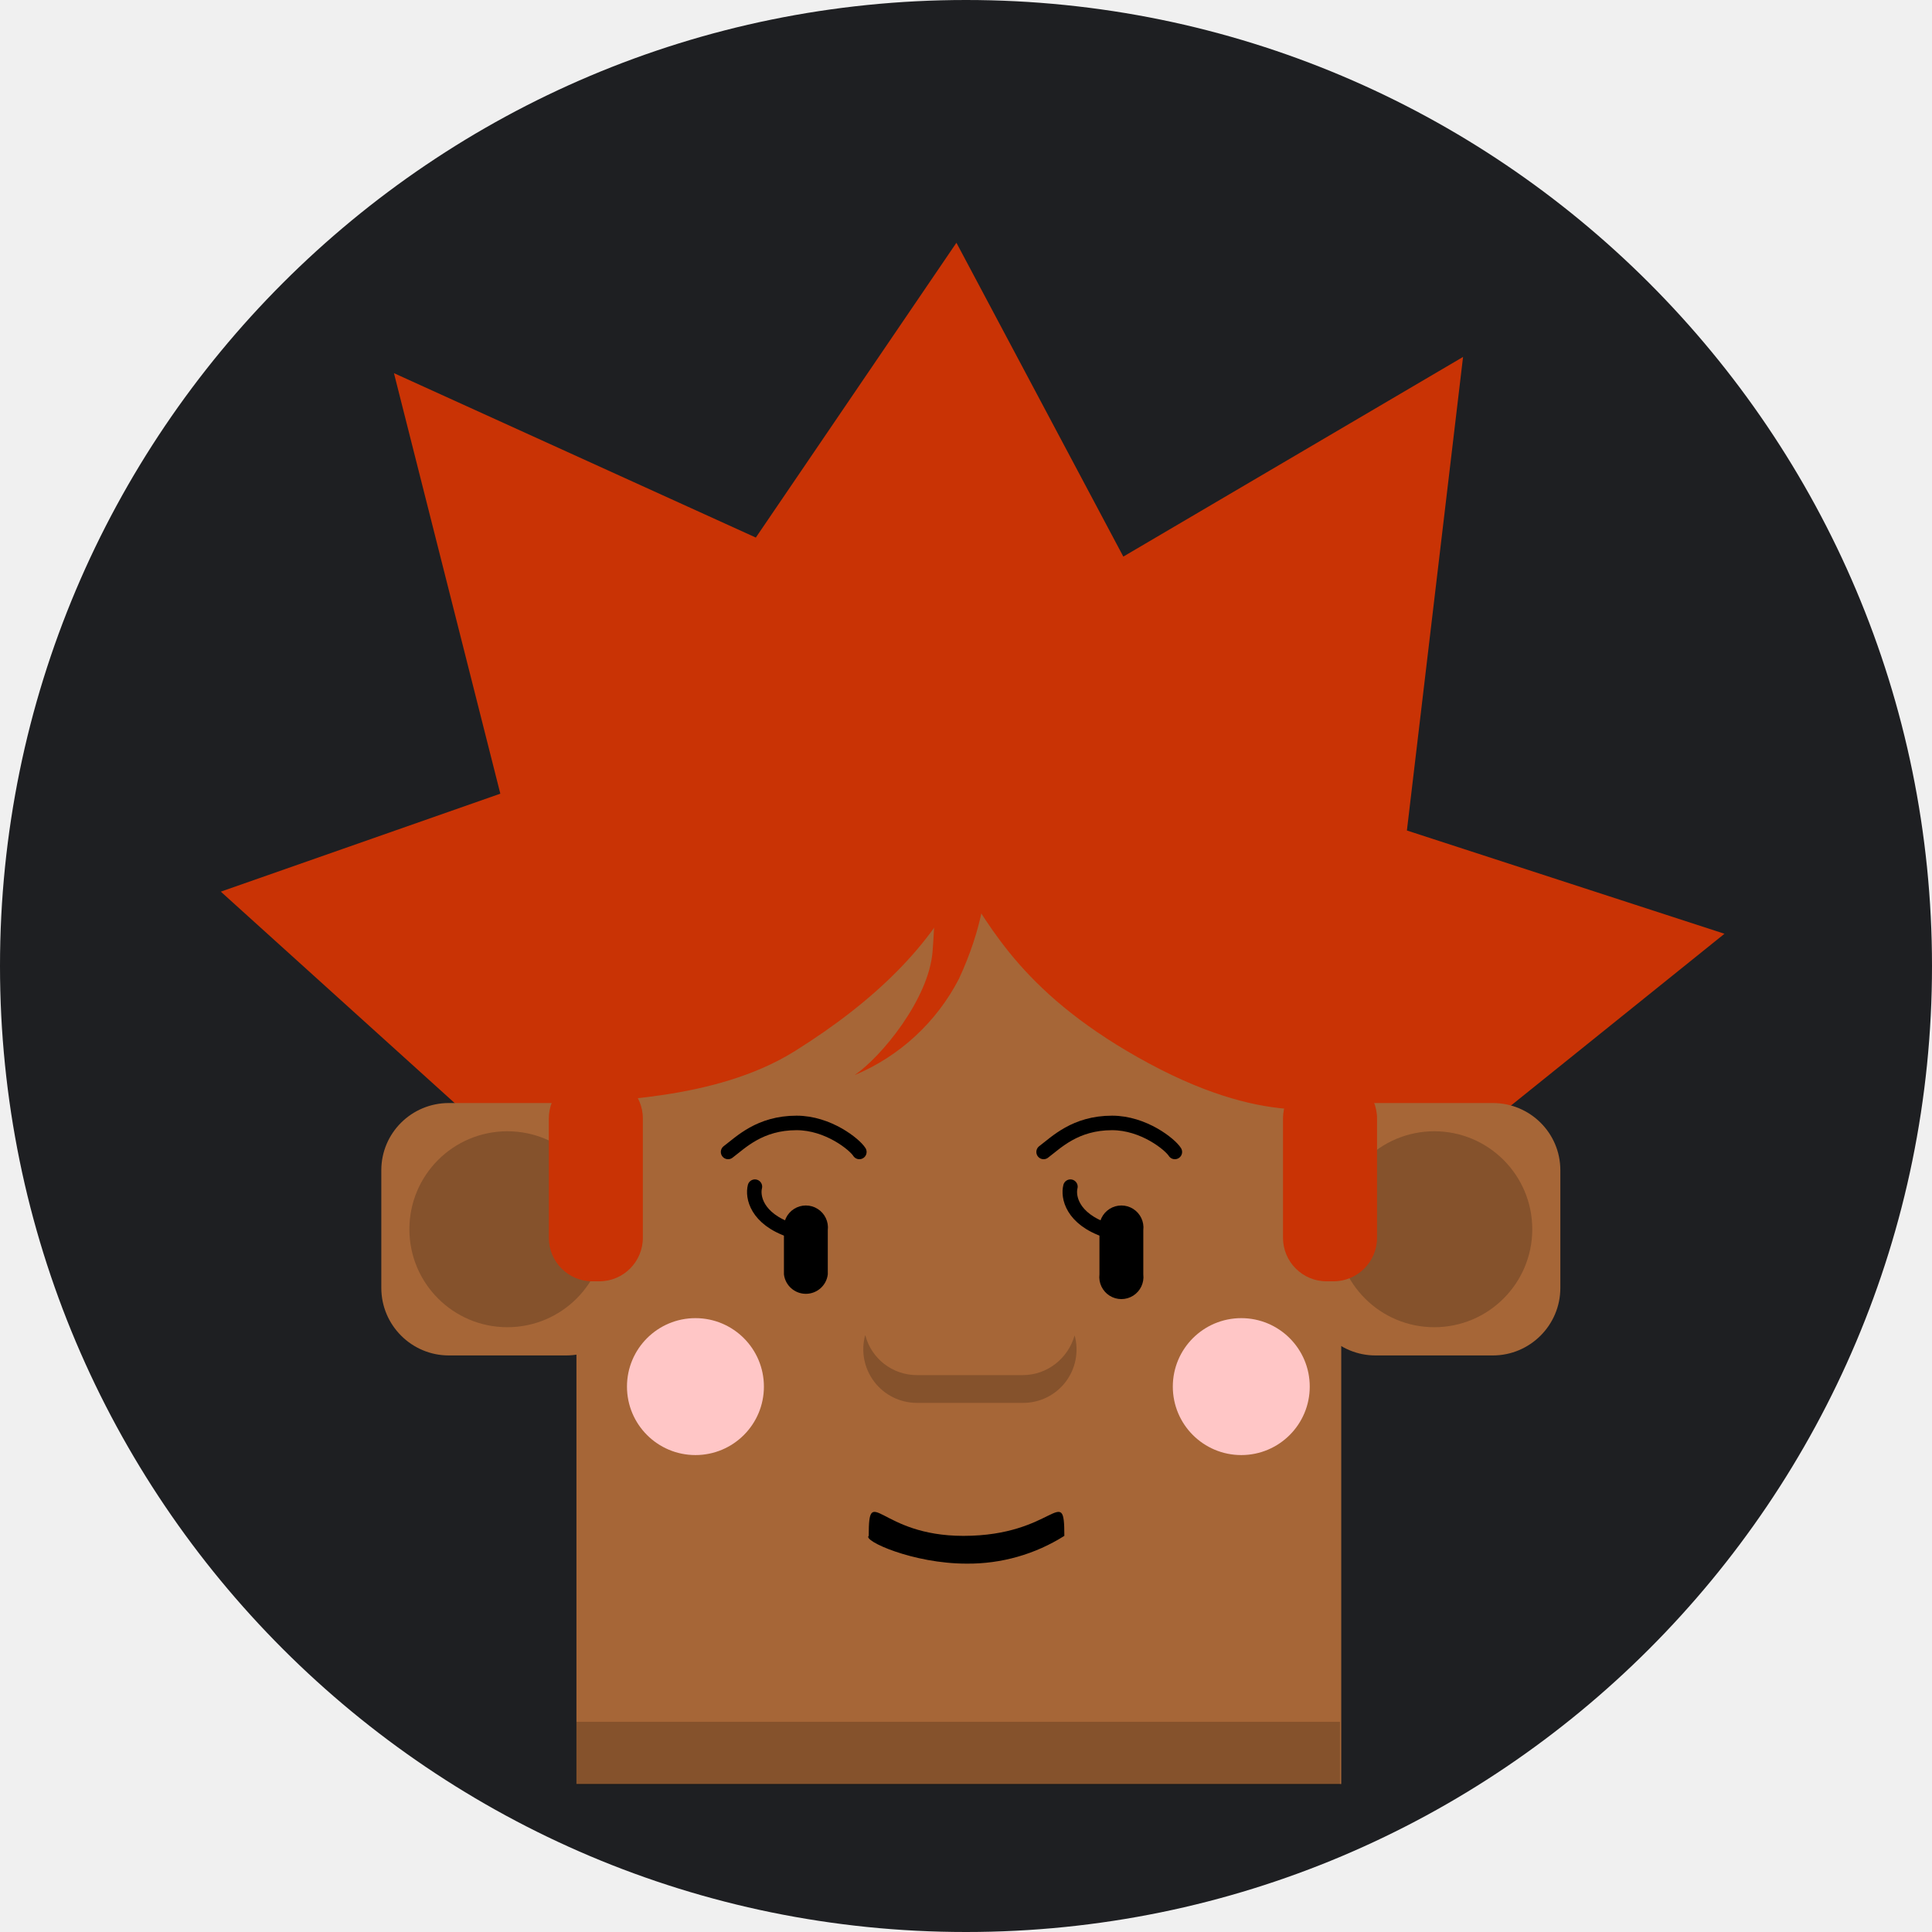
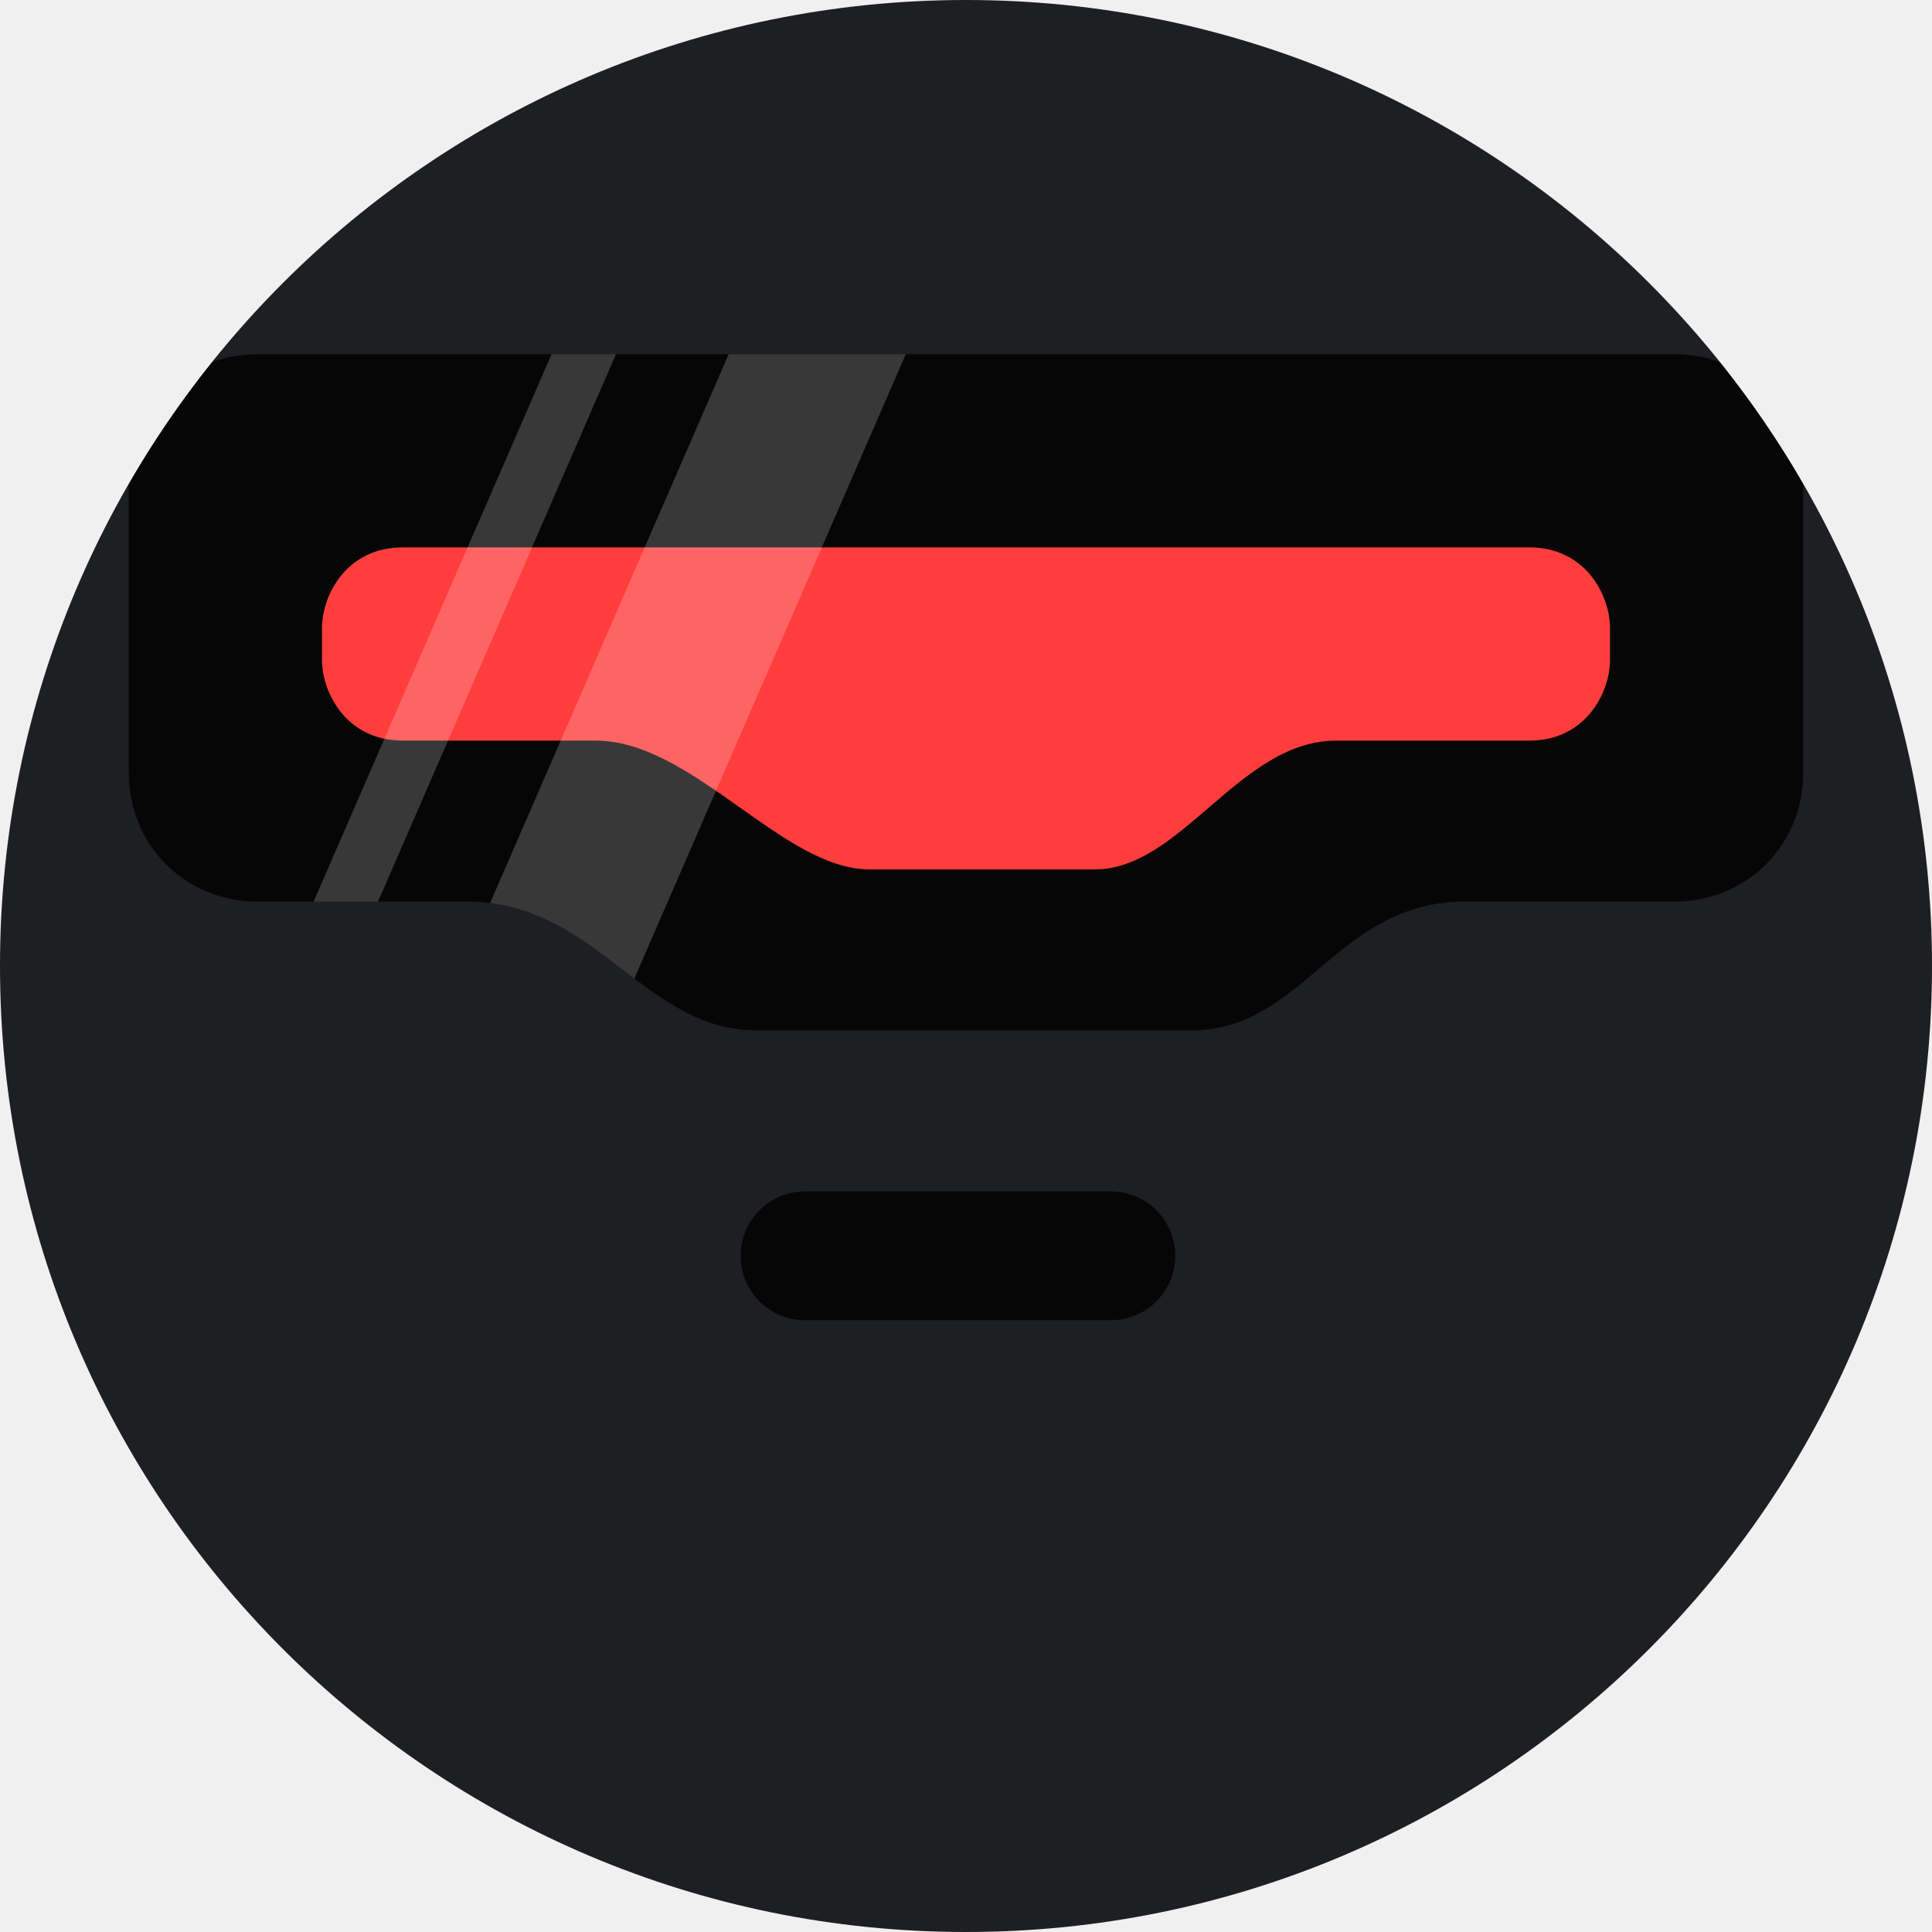
- <svg xmlns="http://www.w3.org/2000/svg" viewBox="0 0 440 440" fill="none" shape-rendering="auto">
+ <svg xmlns="http://www.w3.org/2000/svg" viewBox="0 0 120 120" fill="none" shape-rendering="auto">
  <mask id="viewboxMask">
-     <rect width="440" height="440" rx="220" ry="220" x="0" y="0" fill="#fff" />
+     <rect width="120" height="120" rx="60" ry="60" x="0" y="0" fill="#fff" />
  </mask>
  <g mask="url(#viewboxMask)">
-     <rect fill="#1e1f22" width="440" height="440" x="0" y="0" />
-     <g transform="matrix(.71048 0 0 .71048 24 2)">
-       <path d="m37 283 89.6 81h308.5l83.9-67.5-101.8-33.1 18-151.8-108.9 64L272.8 75l-64.3 94.5-116-52.7 34.1 134.8L37 283Z" fill="#c93305" />
+     <rect fill="#1e1f22" width="120" height="120" x="0" y="0" />
+     <g transform="translate(22 68)">
+       <rect x="24" y="6" width="27" height="8" rx="4" fill="#000" fill-opacity=".8" />
    </g>
-     <g transform="translate(81.7 150.7) scale(.71856)">
-       <circle cx="190.2" cy="167.2" r="121.2" fill="#a66637" />
-       <path fill="#a66637" d="M69 164.5h242.4v191.2H69z" />
-       <path d="M69 336h242v20H69v-20Z" fill="#000" fill-opacity=".2" />
-     </g>
-     <g transform="translate(199.5 333.4) scale(.71856)">
-       <path d="M59.7 22.8a57 57 0 0 1-31 8.8c-17 0-33-7.3-31-8.8 0-17.1 3.2 0 30 0 29 0 32-17.1 32 0Z" fill="#000" />
-     </g>
-     <g transform="translate(280.7 235.4) scale(.71856)">
-       <path d="M24 43.3C24 31.5 33.5 22 45.3 22h37.2c11.8 0 21.4 9.5 21.4 21.3v37.3c0 11.8-9.6 21.4-21.4 21.4H45.3A21.3 21.3 0 0 1 24 80.6V43.3Z" fill="#a66637" />
-       <path d="M32.9 62A31 31 0 1 1 95 62a31 31 0 1 1-62.1 0Z" fill="#000" fill-opacity=".2" />
-     </g>
-     <g transform="matrix(-.71856 0 0 .71856 161.5 235.4)">
-       <path d="M24 43.3C24 31.5 33.5 22 45.3 22h37.2c11.8 0 21.4 9.5 21.4 21.3v37.3c0 11.8-9.6 21.4-21.4 21.4H45.3A21.3 21.3 0 0 1 24 80.6V43.3Z" fill="#a66637" />
-       <path d="M32.9 62A31 31 0 1 1 95 62a31 31 0 1 1-62.1 0Z" fill="#000" fill-opacity=".2" />
-     </g>
-     <g transform="translate(114.8 215.5) scale(.71856)">
-       <path d="M71 65.2c4-3 10-9.2 21.7-9.2 10 0 18.4 6.8 19.9 9.2M171 65.2c4-3 10-9.2 21.7-9.2 10 0 18.4 6.8 19.9 9.2" stroke="#000" stroke-width="4.6" stroke-linecap="round" />
-       <path d="M88.7 90a7 7 0 1 1 13.9 0v14a7 7 0 0 1-13.9 0V90ZM188.7 90a7 7 0 1 1 13.9 0v14a7 7 0 1 1-13.9 0V90Z" fill="#000" />
-       <path d="M79.5 76.2c-.8 3.1.4 10.2 11.5 13.9M179.5 76.2c-.8 3.1.4 10.2 11.5 13.9" stroke="#000" stroke-width="4.6" stroke-linecap="round" stroke-linejoin="round" />
-     </g>
-     <g transform="translate(127.7 288.7) scale(.71856)">
-       <g fill="#FFC6C6">
-         <rect x="21" y="16" width="43.4" height="43.4" rx="21.7" />
-         <rect x="194" y="16" width="43.4" height="43.4" rx="21.7" />
-       </g>
-     </g>
-     <g transform="translate(193 279.4) scale(.71856)">
-       <path d="M5.6 34.4a17 17 0 0 0 16.3 21.4h33.7A16.9 16.9 0 0 0 72 34.4C70 41.6 63.4 47 55.6 47H22c-7.8 0-14.4-5.3-16.3-12.5Z" fill="#000" fill-opacity=".2" />
-     </g>
-     <g transform="matrix(.52237 0 0 .52237 122.9 244.8)">
-       <path d="M26 0h-3A19 19 0 0 0 4 19v52a19 19 0 0 0 19 19h3a19 19 0 0 0 19-19V19A19 19 0 0 0 26 0Z" fill="#c93305" />
-     </g>
-     <g transform="matrix(-.52237 0 0 .52237 315.7 244.8)">
-       <path d="M26 0h-3A19 19 0 0 0 4 19v52a19 19 0 0 0 19 19h3a19 19 0 0 0 19-19V19A19 19 0 0 0 26 0Z" fill="#c93305" />
-     </g>
-     <g transform="matrix(.52237 0 0 .52237 108.7 145.6)">
-       <g fill="#c93305">
-         <path d="M374 133c6.5 15.9 11.5 34.5 11.5 70-11 0-38.5 11-92.5-18-54.8-29.5-68.9-59.5-82-79-13 27-37 51.3-72.5 73.5C103 201.7 54.2 200.5 38 203c0-23.1 2-46 10.9-67.4A176 176 0 0 1 211 27a175 175 0 0 1 124 51.5c16.4 16.4 30.2 33.1 39 54.5Z" />
-         <path d="M210 148c10.4-22.4 12-39.5 12-47.5-4.5-25-20.5-14-22-7.5s.5 17-1.5 43c-1.6 20.8-22.3 46-34 54a90.6 90.6 0 0 0 45.5-42Z" />
-       </g>
+     <g transform="translate(8 20)">
+       <path d="M96 2H8c-4.5 0-8 3.5-8 8.03V28c0 4.5 3.5 8 8 8h13c8 0 11 8 18 8h27c7 0 9-8 17-8h13c4.5 0 8-3.5 8-8V10c0-4.5-3.5-8-8-8Z" fill="#000" fill-opacity=".8" />
+       <path d="M87 14H17c-3.5 0-5 3-5 5v2c0 2 1.5 5 5 5h12c6 0 11.62 8 17 8h14c5.38 0 9-8 15-8h12c3.5 0 5-3 5-5v-2c0-2-1.5-5-5-5Z" fill="#FF3D3D" />
+       <path d="M22.44 36.09 37.26 2h11L31.4 40.78l-.76-.58c-2.38-1.82-4.83-3.69-8.2-4.11ZM11.48 36 26.26 2h4L15.48 36h-4Z" fill="#fff" fill-opacity=".2" />
    </g>
  </g>
</svg>
